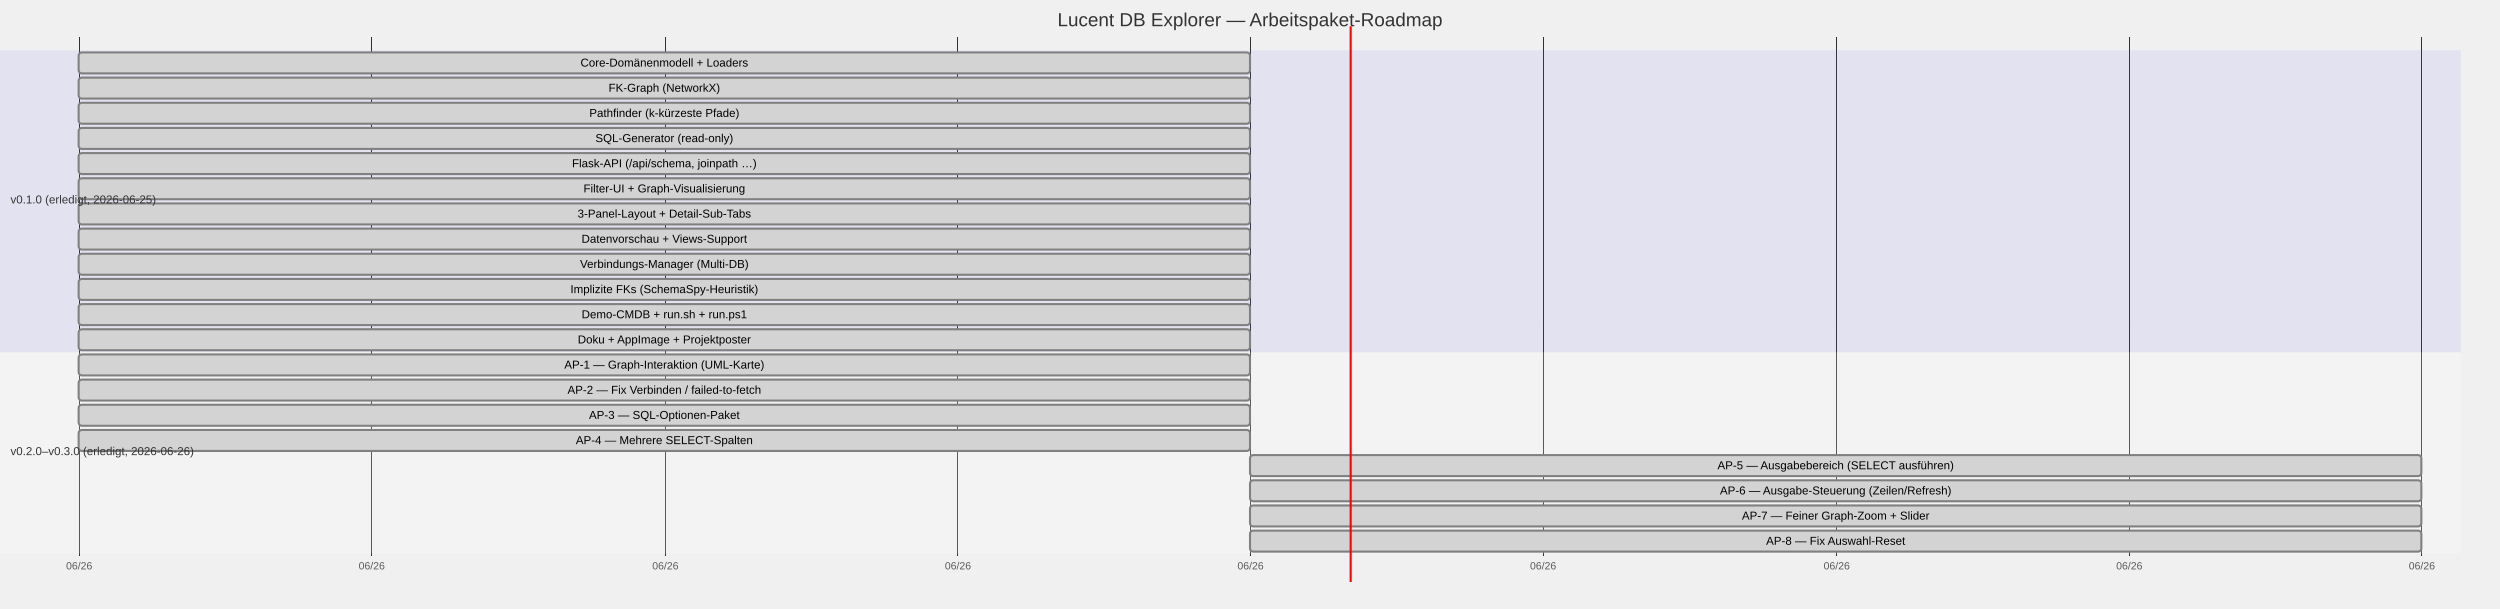
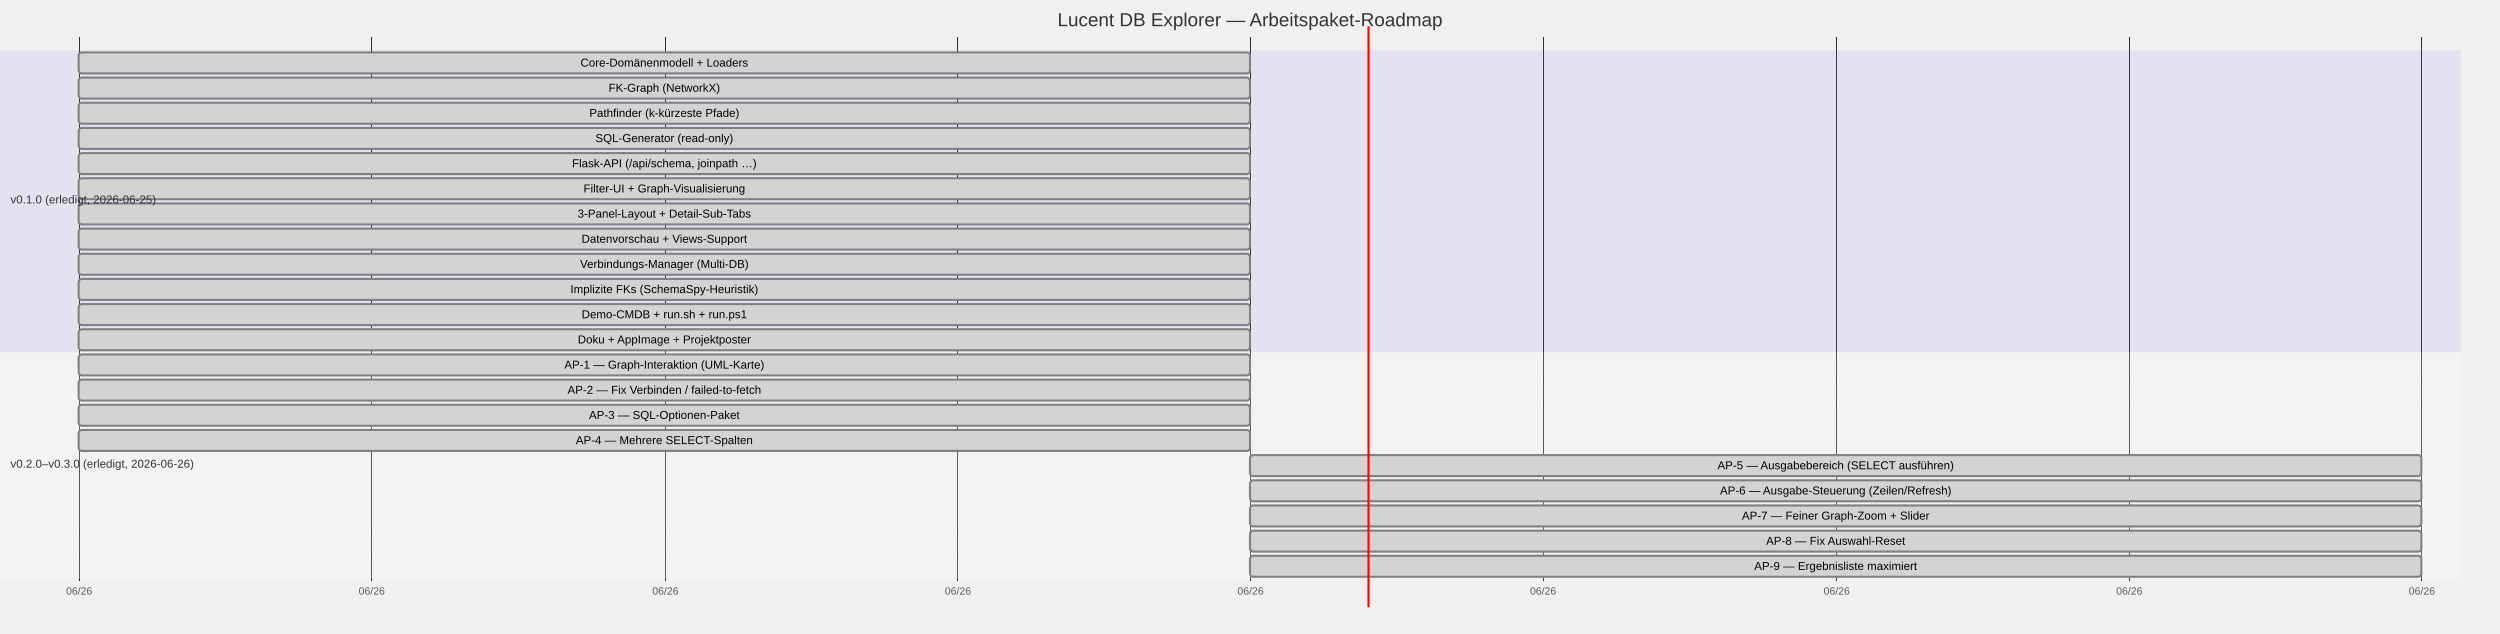
- <svg xmlns="http://www.w3.org/2000/svg" id="my-svg" width="2384" viewBox="0 0 2384 580" style="max-width: 2384px; background-color: transparent;" role="graphics-document document" aria-roledescription="gantt">
+ <svg xmlns="http://www.w3.org/2000/svg" id="my-svg" width="2384" viewBox="0 0 2384 604" style="max-width: 2384px; background-color: transparent;" role="graphics-document document" aria-roledescription="gantt">
  <style>#my-svg{font-family:"trebuchet ms",verdana,arial,sans-serif;font-size:16px;fill:#333;}@keyframes edge-animation-frame{from{stroke-dashoffset:0;}}@keyframes dash{to{stroke-dashoffset:0;}}#my-svg .edge-animation-slow{stroke-dasharray:9,5!important;stroke-dashoffset:900;animation:dash 50s linear infinite;stroke-linecap:round;}#my-svg .edge-animation-fast{stroke-dasharray:9,5!important;stroke-dashoffset:900;animation:dash 20s linear infinite;stroke-linecap:round;}#my-svg .error-icon{fill:#552222;}#my-svg .error-text{fill:#552222;stroke:#552222;}#my-svg .edge-thickness-normal{stroke-width:1px;}#my-svg .edge-thickness-thick{stroke-width:3.5px;}#my-svg .edge-pattern-solid{stroke-dasharray:0;}#my-svg .edge-thickness-invisible{stroke-width:0;fill:none;}#my-svg .edge-pattern-dashed{stroke-dasharray:3;}#my-svg .edge-pattern-dotted{stroke-dasharray:2;}#my-svg .marker{fill:#333333;stroke:#333333;}#my-svg .marker.cross{stroke:#333333;}#my-svg svg{font-family:"trebuchet ms",verdana,arial,sans-serif;font-size:16px;}#my-svg p{margin:0;}#my-svg .mermaid-main-font{font-family:"trebuchet ms",verdana,arial,sans-serif;}#my-svg .exclude-range{fill:#eeeeee;}#my-svg .section{stroke:none;opacity:0.2;}#my-svg .section0{fill:rgba(102, 102, 255, 0.49);}#my-svg .section2{fill:#fff400;}#my-svg .section1,#my-svg .section3{fill:white;opacity:0.2;}#my-svg .sectionTitle0{fill:#333;}#my-svg .sectionTitle1{fill:#333;}#my-svg .sectionTitle2{fill:#333;}#my-svg .sectionTitle3{fill:#333;}#my-svg .sectionTitle{text-anchor:start;font-family:"trebuchet ms",verdana,arial,sans-serif;}#my-svg .grid .tick{stroke:lightgrey;opacity:0.8;shape-rendering:crispEdges;}#my-svg .grid .tick text{font-family:"trebuchet ms",verdana,arial,sans-serif;fill:#333;}#my-svg .grid path{stroke-width:0;}#my-svg .today{fill:none;stroke:red;stroke-width:2px;}#my-svg .task{stroke-width:2;}#my-svg .taskText{text-anchor:middle;font-family:"trebuchet ms",verdana,arial,sans-serif;}#my-svg .taskTextOutsideRight{fill:black;text-anchor:start;font-family:"trebuchet ms",verdana,arial,sans-serif;}#my-svg .taskTextOutsideLeft{fill:black;text-anchor:end;}#my-svg .task.clickable{cursor:pointer;}#my-svg .taskText.clickable{cursor:pointer;fill:#003163!important;font-weight:bold;}#my-svg .taskTextOutsideLeft.clickable{cursor:pointer;fill:#003163!important;font-weight:bold;}#my-svg .taskTextOutsideRight.clickable{cursor:pointer;fill:#003163!important;font-weight:bold;}#my-svg .taskText0,#my-svg .taskText1,#my-svg .taskText2,#my-svg .taskText3{fill:white;}#my-svg .task0,#my-svg .task1,#my-svg .task2,#my-svg .task3{fill:#8a90dd;stroke:#534fbc;}#my-svg .taskTextOutside0,#my-svg .taskTextOutside2{fill:black;}#my-svg .taskTextOutside1,#my-svg .taskTextOutside3{fill:black;}#my-svg .active0,#my-svg .active1,#my-svg .active2,#my-svg .active3{fill:#bfc7ff;stroke:#534fbc;}#my-svg .activeText0,#my-svg .activeText1,#my-svg .activeText2,#my-svg .activeText3{fill:black!important;}#my-svg .done0,#my-svg .done1,#my-svg .done2,#my-svg .done3{stroke:grey;fill:lightgrey;stroke-width:2;}#my-svg .doneText0,#my-svg .doneText1,#my-svg .doneText2,#my-svg .doneText3{fill:black!important;}#my-svg .doneText0.taskTextOutsideLeft,#my-svg .doneText0.taskTextOutsideRight,#my-svg .doneText1.taskTextOutsideLeft,#my-svg .doneText1.taskTextOutsideRight,#my-svg .doneText2.taskTextOutsideLeft,#my-svg .doneText2.taskTextOutsideRight,#my-svg .doneText3.taskTextOutsideLeft,#my-svg .doneText3.taskTextOutsideRight{fill:black!important;}#my-svg .crit0,#my-svg .crit1,#my-svg .crit2,#my-svg .crit3{stroke:#ff8888;fill:red;stroke-width:2;}#my-svg .activeCrit0,#my-svg .activeCrit1,#my-svg .activeCrit2,#my-svg .activeCrit3{stroke:#ff8888;fill:#bfc7ff;stroke-width:2;}#my-svg .doneCrit0,#my-svg .doneCrit1,#my-svg .doneCrit2,#my-svg .doneCrit3{stroke:#ff8888;fill:lightgrey;stroke-width:2;cursor:pointer;shape-rendering:crispEdges;}#my-svg .milestone{transform:rotate(45deg) scale(0.8,0.8);}#my-svg .milestoneText{font-style:italic;}#my-svg .doneCritText0,#my-svg .doneCritText1,#my-svg .doneCritText2,#my-svg .doneCritText3{fill:black!important;}#my-svg .doneCritText0.taskTextOutsideLeft,#my-svg .doneCritText0.taskTextOutsideRight,#my-svg .doneCritText1.taskTextOutsideLeft,#my-svg .doneCritText1.taskTextOutsideRight,#my-svg .doneCritText2.taskTextOutsideLeft,#my-svg .doneCritText2.taskTextOutsideRight,#my-svg .doneCritText3.taskTextOutsideLeft,#my-svg .doneCritText3.taskTextOutsideRight{fill:black!important;}#my-svg .vert{stroke:navy;}#my-svg .vertText{font-size:15px;text-anchor:middle;fill:navy!important;}#my-svg .activeCritText0,#my-svg .activeCritText1,#my-svg .activeCritText2,#my-svg .activeCritText3{fill:black!important;}#my-svg .titleText{text-anchor:middle;font-size:18px;fill:#333;font-family:"trebuchet ms",verdana,arial,sans-serif;}#my-svg .node .neo-node{stroke:#9370DB;}#my-svg [data-look="neo"].node rect,#my-svg [data-look="neo"].cluster rect,#my-svg [data-look="neo"].node polygon{stroke:#9370DB;filter:drop-shadow(1px 2px 2px rgba(185, 185, 185, 1));}#my-svg [data-look="neo"].node path{stroke:#9370DB;stroke-width:1px;}#my-svg [data-look="neo"].node .outer-path{filter:drop-shadow(1px 2px 2px rgba(185, 185, 185, 1));}#my-svg [data-look="neo"].node .neo-line path{stroke:#9370DB;filter:none;}#my-svg [data-look="neo"].node circle{stroke:#9370DB;filter:drop-shadow(1px 2px 2px rgba(185, 185, 185, 1));}#my-svg [data-look="neo"].node circle .state-start{fill:#000000;}#my-svg [data-look="neo"].icon-shape .icon{fill:#9370DB;filter:drop-shadow(1px 2px 2px rgba(185, 185, 185, 1));}#my-svg [data-look="neo"].icon-shape .icon-neo path{stroke:#9370DB;filter:drop-shadow(1px 2px 2px rgba(185, 185, 185, 1));}#my-svg :root{--mermaid-font-family:"trebuchet ms",verdana,arial,sans-serif;}</style>
  <g />
-   <g class="grid" transform="translate(75, 530)" fill="none" font-size="10" font-family="sans-serif" text-anchor="middle">
-     <path class="domain" stroke="currentColor" d="M0.5,-495V0.5H2234.5V-495" />
+   <g class="grid" transform="translate(75, 554)" fill="none" font-size="10" font-family="sans-serif" text-anchor="middle">
+     <path class="domain" stroke="currentColor" d="M0.5,-519V0.5H2234.5V-519" />
    <g class="tick" opacity="1" transform="translate(0.5,0)">
-       <line stroke="currentColor" y2="-495" />
+       <line stroke="currentColor" y2="-519" />
      <text fill="#000" y="3" dy="1em" stroke="none" font-size="10" style="text-anchor: middle;"> 06/26</text>
    </g>
    <g class="tick" opacity="1" transform="translate(279.5,0)">
-       <line stroke="currentColor" y2="-495" />
+       <line stroke="currentColor" y2="-519" />
      <text fill="#000" y="3" dy="1em" stroke="none" font-size="10" style="text-anchor: middle;"> 06/26</text>
    </g>
    <g class="tick" opacity="1" transform="translate(559.5,0)">
-       <line stroke="currentColor" y2="-495" />
+       <line stroke="currentColor" y2="-519" />
      <text fill="#000" y="3" dy="1em" stroke="none" font-size="10" style="text-anchor: middle;"> 06/26</text>
    </g>
    <g class="tick" opacity="1" transform="translate(838.5,0)">
-       <line stroke="currentColor" y2="-495" />
+       <line stroke="currentColor" y2="-519" />
      <text fill="#000" y="3" dy="1em" stroke="none" font-size="10" style="text-anchor: middle;"> 06/26</text>
    </g>
    <g class="tick" opacity="1" transform="translate(1117.5,0)">
-       <line stroke="currentColor" y2="-495" />
+       <line stroke="currentColor" y2="-519" />
      <text fill="#000" y="3" dy="1em" stroke="none" font-size="10" style="text-anchor: middle;"> 06/26</text>
    </g>
    <g class="tick" opacity="1" transform="translate(1396.5,0)">
-       <line stroke="currentColor" y2="-495" />
+       <line stroke="currentColor" y2="-519" />
      <text fill="#000" y="3" dy="1em" stroke="none" font-size="10" style="text-anchor: middle;"> 06/26</text>
    </g>
    <g class="tick" opacity="1" transform="translate(1676.5,0)">
-       <line stroke="currentColor" y2="-495" />
+       <line stroke="currentColor" y2="-519" />
      <text fill="#000" y="3" dy="1em" stroke="none" font-size="10" style="text-anchor: middle;"> 06/26</text>
    </g>
    <g class="tick" opacity="1" transform="translate(1955.5,0)">
-       <line stroke="currentColor" y2="-495" />
+       <line stroke="currentColor" y2="-519" />
      <text fill="#000" y="3" dy="1em" stroke="none" font-size="10" style="text-anchor: middle;"> 06/26</text>
    </g>
    <g class="tick" opacity="1" transform="translate(2234.5,0)">
-       <line stroke="currentColor" y2="-495" />
+       <line stroke="currentColor" y2="-519" />
      <text fill="#000" y="3" dy="1em" stroke="none" font-size="10" style="text-anchor: middle;"> 06/26</text>
    </g>
  </g>
  <g>
    <rect x="0" y="48" width="2346.5" height="24" class="section section0" />
    <rect x="0" y="72" width="2346.5" height="24" class="section section0" />
    <rect x="0" y="96" width="2346.5" height="24" class="section section0" />
    <rect x="0" y="120" width="2346.5" height="24" class="section section0" />
    <rect x="0" y="144" width="2346.5" height="24" class="section section0" />
    <rect x="0" y="168" width="2346.5" height="24" class="section section0" />
    <rect x="0" y="192" width="2346.5" height="24" class="section section0" />
    <rect x="0" y="216" width="2346.5" height="24" class="section section0" />
    <rect x="0" y="240" width="2346.5" height="24" class="section section0" />
    <rect x="0" y="264" width="2346.5" height="24" class="section section0" />
    <rect x="0" y="288" width="2346.5" height="24" class="section section0" />
    <rect x="0" y="312" width="2346.5" height="24" class="section section0" />
    <rect x="0" y="336" width="2346.5" height="24" class="section section1" />
    <rect x="0" y="360" width="2346.5" height="24" class="section section1" />
    <rect x="0" y="384" width="2346.5" height="24" class="section section1" />
    <rect x="0" y="408" width="2346.5" height="24" class="section section1" />
    <rect x="0" y="432" width="2346.5" height="24" class="section section1" />
    <rect x="0" y="456" width="2346.5" height="24" class="section section1" />
    <rect x="0" y="480" width="2346.5" height="24" class="section section1" />
    <rect x="0" y="504" width="2346.5" height="24" class="section section1" />
+     <rect x="0" y="528" width="2346.5" height="24" class="section section1" />
  </g>
  <g>
    <rect id="my-svg-d1" rx="3" ry="3" x="75" y="50" width="1117" height="20" transform-origin="633.5px 60px" class="task done0" />
    <rect id="my-svg-d2" rx="3" ry="3" x="75" y="74" width="1117" height="20" transform-origin="633.5px 84px" class="task done0" />
    <rect id="my-svg-d3" rx="3" ry="3" x="75" y="98" width="1117" height="20" transform-origin="633.5px 108px" class="task done0" />
    <rect id="my-svg-d4" rx="3" ry="3" x="75" y="122" width="1117" height="20" transform-origin="633.5px 132px" class="task done0" />
    <rect id="my-svg-d5" rx="3" ry="3" x="75" y="146" width="1117" height="20" transform-origin="633.5px 156px" class="task done0" />
    <rect id="my-svg-d6" rx="3" ry="3" x="75" y="170" width="1117" height="20" transform-origin="633.5px 180px" class="task done0" />
    <rect id="my-svg-d7" rx="3" ry="3" x="75" y="194" width="1117" height="20" transform-origin="633.5px 204px" class="task done0" />
    <rect id="my-svg-d8" rx="3" ry="3" x="75" y="218" width="1117" height="20" transform-origin="633.5px 228px" class="task done0" />
    <rect id="my-svg-d9" rx="3" ry="3" x="75" y="242" width="1117" height="20" transform-origin="633.5px 252px" class="task done0" />
    <rect id="my-svg-d10" rx="3" ry="3" x="75" y="266" width="1117" height="20" transform-origin="633.5px 276px" class="task done0" />
    <rect id="my-svg-d11" rx="3" ry="3" x="75" y="290" width="1117" height="20" transform-origin="633.5px 300px" class="task done0" />
    <rect id="my-svg-d12" rx="3" ry="3" x="75" y="314" width="1117" height="20" transform-origin="633.5px 324px" class="task done0" />
    <rect id="my-svg-a1" rx="3" ry="3" x="75" y="338" width="1117" height="20" transform-origin="633.5px 348px" class="task done1" />
    <rect id="my-svg-a2" rx="3" ry="3" x="75" y="362" width="1117" height="20" transform-origin="633.5px 372px" class="task done1" />
    <rect id="my-svg-a3" rx="3" ry="3" x="75" y="386" width="1117" height="20" transform-origin="633.5px 396px" class="task done1" />
    <rect id="my-svg-a4" rx="3" ry="3" x="75" y="410" width="1117" height="20" transform-origin="633.5px 420px" class="task done1" />
    <rect id="my-svg-a5" rx="3" ry="3" x="1192" y="434" width="1117" height="20" transform-origin="1750.5px 444px" class="task done1" />
    <rect id="my-svg-a6" rx="3" ry="3" x="1192" y="458" width="1117" height="20" transform-origin="1750.5px 468px" class="task done1" />
    <rect id="my-svg-a7" rx="3" ry="3" x="1192" y="482" width="1117" height="20" transform-origin="1750.5px 492px" class="task done1" />
    <rect id="my-svg-a8" rx="3" ry="3" x="1192" y="506" width="1117" height="20" transform-origin="1750.5px 516px" class="task done1" />
+     <rect id="my-svg-a9" rx="3" ry="3" x="1192" y="530" width="1117" height="20" transform-origin="1750.5px 540px" class="task done1" />
    <text id="my-svg-d1-text" font-size="11" x="633.5" y="63.5" class="taskText taskText0  doneText0 width-157.0771484375">Core-Domänenmodell + Loaders          </text>
    <text id="my-svg-d2-text" font-size="11" x="633.5" y="87.5" class="taskText taskText0  doneText0 width-104.59375">FK-Graph (NetworkX)                   </text>
    <text id="my-svg-d3-text" font-size="11" x="633.5" y="111.5" class="taskText taskText0  doneText0 width-145.65625">Pathfinder (k-kürzeste Pfade)         </text>
    <text id="my-svg-d4-text" font-size="11" x="633.5" y="135.5" class="taskText taskText0  doneText0 width-130.578125">SQL-Generator (read-only)             </text>
    <text id="my-svg-d5-text" font-size="11" x="633.5" y="159.5" class="taskText taskText0  doneText0 width-179.421875">Flask-API (/api/schema, joinpath …)   </text>
    <text id="my-svg-d6-text" font-size="11" x="633.5" y="183.5" class="taskText taskText0  doneText0 width-154.99951171875">Filter-UI + Graph-Visualisierung      </text>
    <text id="my-svg-d7-text" font-size="11" x="633.5" y="207.5" class="taskText taskText0  doneText0 width-162.6416015625">3-Panel-Layout + Detail-Sub-Tabs      </text>
    <text id="my-svg-d8-text" font-size="11" x="633.5" y="231.5" class="taskText taskText0  doneText0 width-155.369140625">Datenvorschau + Views-Support         </text>
    <text id="my-svg-d9-text" font-size="11" x="633.5" y="255.5" class="taskText taskText0  doneText0 width-157.59375">Verbindungs-Manager (Multi-DB)        </text>
    <text id="my-svg-d10-text" font-size="11" x="633.5" y="279.5" class="taskText taskText0  doneText0 width-177.34375">Implizite FKs (SchemaSpy-Heuristik)   </text>
    <text id="my-svg-d11-text" font-size="11" x="633.5" y="303.5" class="taskText taskText0  doneText0 width-151.453125">Demo-CMDB + run.sh + run.ps1          </text>
    <text id="my-svg-d12-text" font-size="11" x="633.5" y="327.5" class="taskText taskText0  doneText0 width-164.21533203125">Doku + AppImage + Projektposter       </text>
    <text id="my-svg-a1-text" font-size="11" x="633.5" y="351.5" class="taskText taskText1  doneText1 width-187.953125">AP-1 — Graph-Interaktion (UML-Karte)        </text>
    <text id="my-svg-a2-text" font-size="11" x="633.5" y="375.5" class="taskText taskText1  doneText1 width-189.296875">AP-2 — Fix Verbinden / failed-to-fetch      </text>
    <text id="my-svg-a3-text" font-size="11" x="633.5" y="399.5" class="taskText taskText1  doneText1 width-136.41455078125">AP-3 — SQL-Optionen-Paket                   </text>
    <text id="my-svg-a4-text" font-size="11" x="633.5" y="423.5" class="taskText taskText1  doneText1 width-156.21875">AP-4 — Mehrere SELECT-Spalten               </text>
    <text id="my-svg-a5-text" font-size="11" x="1750.5" y="447.5" class="taskText taskText1  doneText1 width-212.640625">AP-5 — Ausgabebereich (SELECT ausführen)    </text>
    <text id="my-svg-a6-text" font-size="11" x="1750.5" y="471.5" class="taskText taskText1  doneText1 width-214.796875">AP-6 — Ausgabe-Steuerung (Zeilen/Refresh)   </text>
    <text id="my-svg-a7-text" font-size="11" x="1750.5" y="495.5" class="taskText taskText1  doneText1 width-173.501953125">AP-7 — Feiner Graph-Zoom + Slider           </text>
    <text id="my-svg-a8-text" font-size="11" x="1750.5" y="519.5" class="taskText taskText1  doneText1 width-125.8818359375">AP-8 — Fix Auswahl-Reset                    </text>
+     <text id="my-svg-a9-text" font-size="11" x="1750.5" y="543.5" class="taskText taskText1  doneText1 width-154.16064453125">AP-9 — Ergebnisliste maximiert              </text>
  </g>
  <g>
    <text dy="0em" x="10" y="194" font-size="11" class="sectionTitle sectionTitle0">
      <tspan alignment-baseline="central" x="10">v0.1.0 (erledigt, 2026-06-25)</tspan>
    </text>
-     <text dy="0em" x="10" y="434" font-size="11" class="sectionTitle sectionTitle1">
+     <text dy="0em" x="10" y="446" font-size="11" class="sectionTitle sectionTitle1">
      <tspan alignment-baseline="central" x="10">v0.2.0–v0.3.0 (erledigt, 2026-06-26)</tspan>
    </text>
  </g>
  <g class="today">
-     <line x1="1288" x2="1288" y1="25" y2="555" class="today" />
+     <line x1="1305" x2="1305" y1="25" y2="579" class="today" />
  </g>
  <text x="1192" y="25" class="titleText">Lucent DB Explorer — Arbeitspaket-Roadmap</text>
</svg>
